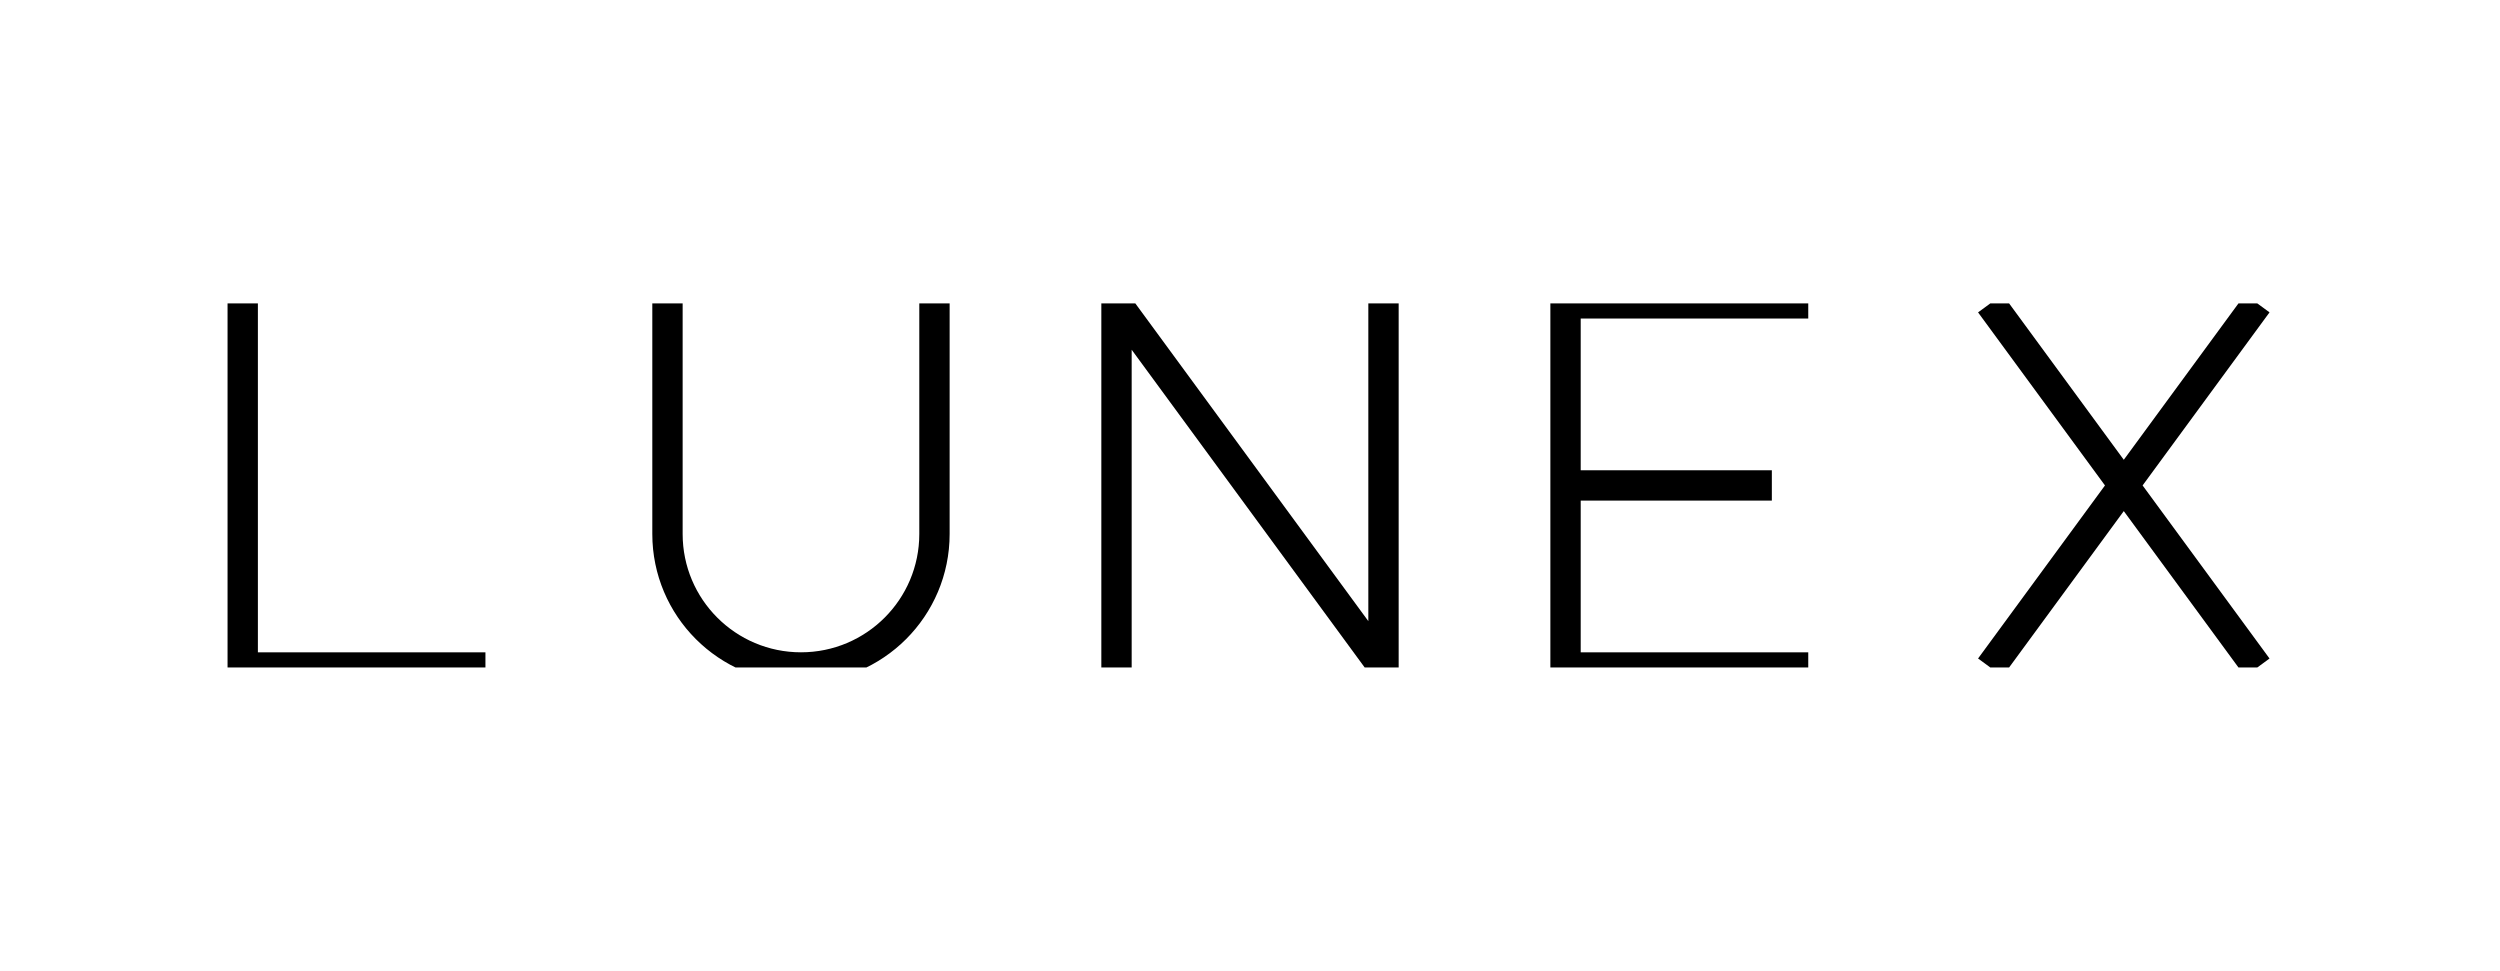
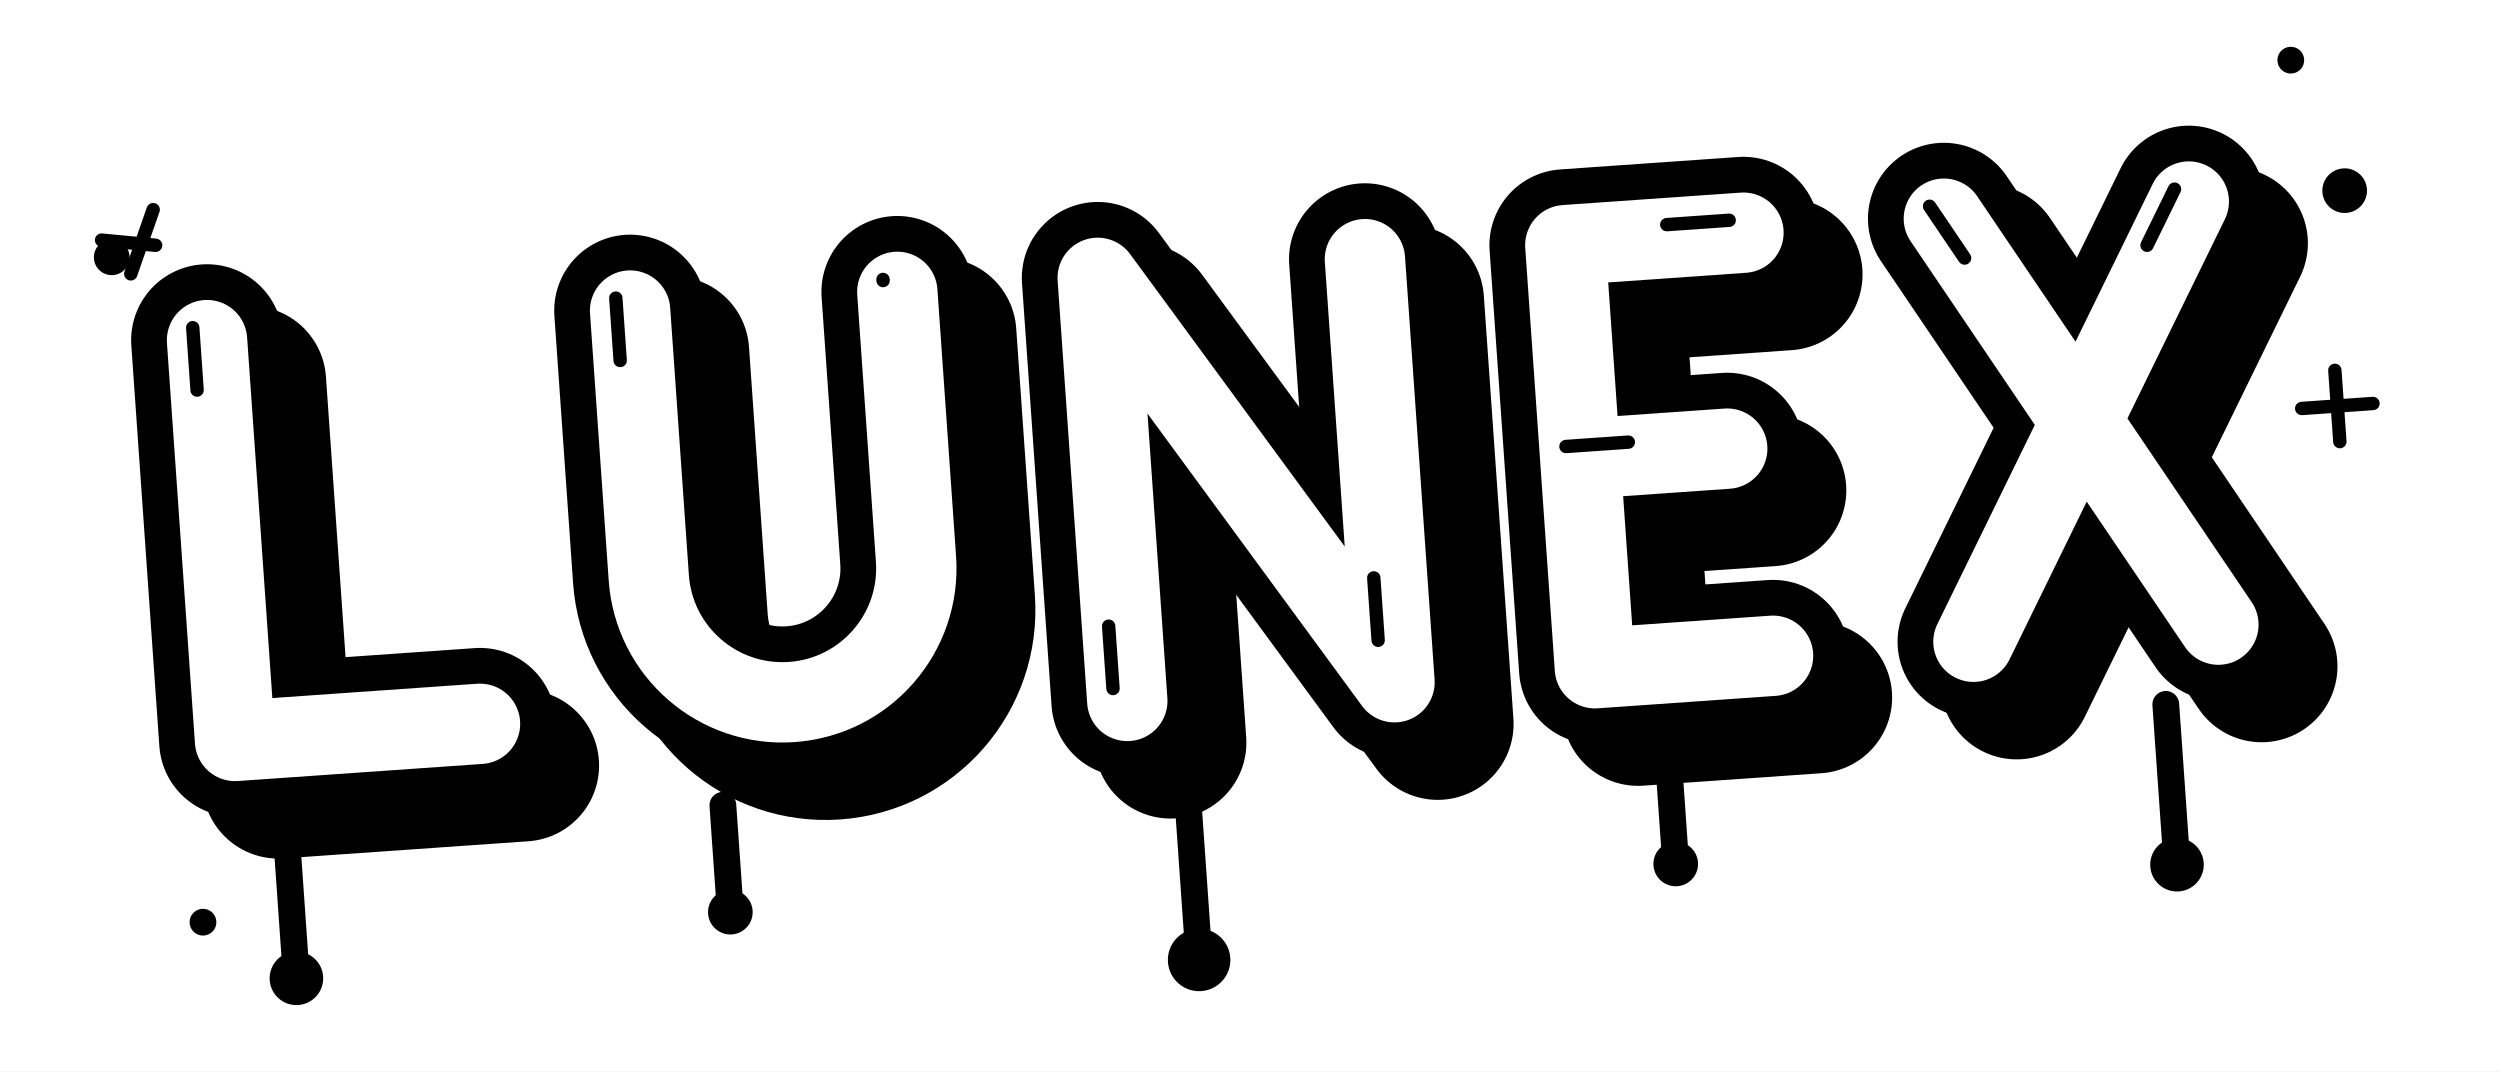
- <svg xmlns="http://www.w3.org/2000/svg" viewBox="0 0 412 160" width="412" height="160" role="img" aria-label="LUNEX">
-   <rect width="412" height="160" fill="#ffffff" />
-   <defs>
-     <clipPath id="c">
-       <rect x="0" y="50" width="412" height="60" />
-     </clipPath>
-   </defs>
-   <g clip-path="url(#c)" fill="none" stroke="#000000" stroke-width="5" stroke-linecap="butt" stroke-linejoin="miter">
-     <path d="M40 50 V110 H80" />
-     <path d="M110 50 V88 A22 22 0 0 0 154 88 V50" />
-     <path d="M184 110 V50 M184 50 L228 110 M228 110 V50" />
-     <path d="M298 50 H258 V110 H298 M258 80 H292" />
-     <path d="M328 50 L372 110 M372 50 L328 110" />
+ <svg xmlns="http://www.w3.org/2000/svg" viewBox="0 0 560 240" width="560" height="240" role="img" aria-label="lunex">
+   <rect width="560" height="240" fill="#ffffff" />
+   <g transform="rotate(-4 280 120)" fill="none" stroke-linecap="round" stroke-linejoin="round">
+     <g transform="translate(9 10)" stroke="#000000" stroke-width="34">
+       <path d="M50 60 V150 H105" />
+       <path d="M145 60 V120 A30 30 0 0 0 205 120 V60" />
+       <path d="M250 155 V60 L310 155 V60" />
+       <path d="M395 60 H355 V155 H395 M355 108 H388" />
+       <path d="M440 60 L495 155 M495 60 L440 155" />
+     </g>
+     <g stroke="#000000" stroke-width="34">
+       <path d="M50 60 V150 H105" />
+       <path d="M145 60 V120 A30 30 0 0 0 205 120 V60" />
+       <path d="M250 155 V60 L310 155 V60" />
+       <path d="M395 60 H355 V155 H395 M355 108 H388" />
+       <path d="M440 60 L495 155 M495 60 L440 155" />
+     </g>
+     <g stroke="#ffffff" stroke-width="18">
+       <path d="M50 60 V150 H105" />
+       <path d="M145 60 V120 A30 30 0 0 0 205 120 V60" />
+       <path d="M250 155 V60 L310 155 V60" />
+       <path d="M395 60 H355 V155 H395 M355 108 H388" />
+       <path d="M440 60 L495 155 M495 60 L440 155" />
+     </g>
+     <g stroke="#000000" stroke-width="3" transform="translate(-3 -3)" stroke-dasharray="14 200">
+       <path d="M50 60 V150 H105" />
+       <path d="M145 60 V120 A30 30 0 0 0 205 120 V60" />
+       <path d="M250 155 V60 L310 155 V60" />
+       <path d="M395 60 H355 V155 H395 M355 108 H388" />
+       <path d="M440 60 L495 155 M495 60 L440 155" />
+     </g>
+     <g stroke="#000000" stroke-width="6">
+       <path d="M60 172 V200" />
+       <path d="M158 172 V192" />
+       <path d="M262 172 V210" />
+       <path d="M370 172 V196" />
+       <path d="M482 172 V204" />
+     </g>
+     <g fill="#000000" stroke="none">
+       <circle cx="60" cy="204" r="6" />
+       <circle cx="158" cy="196" r="5" />
+       <circle cx="262" cy="214" r="7" />
+       <circle cx="370" cy="200" r="5" />
+       <circle cx="482" cy="208" r="6" />
+       <circle cx="30" cy="40" r="4" />
+       <circle cx="530" cy="60" r="5" />
+       <circle cx="520" cy="30" r="3" />
+       <circle cx="40" cy="190" r="3" />
+     </g>
+     <path d="M40 30 L34 44 M28 36 L40 38 M525 100 L525 116 M517 108 L533 108" stroke="#000000" stroke-width="3" />
  </g>
</svg>
